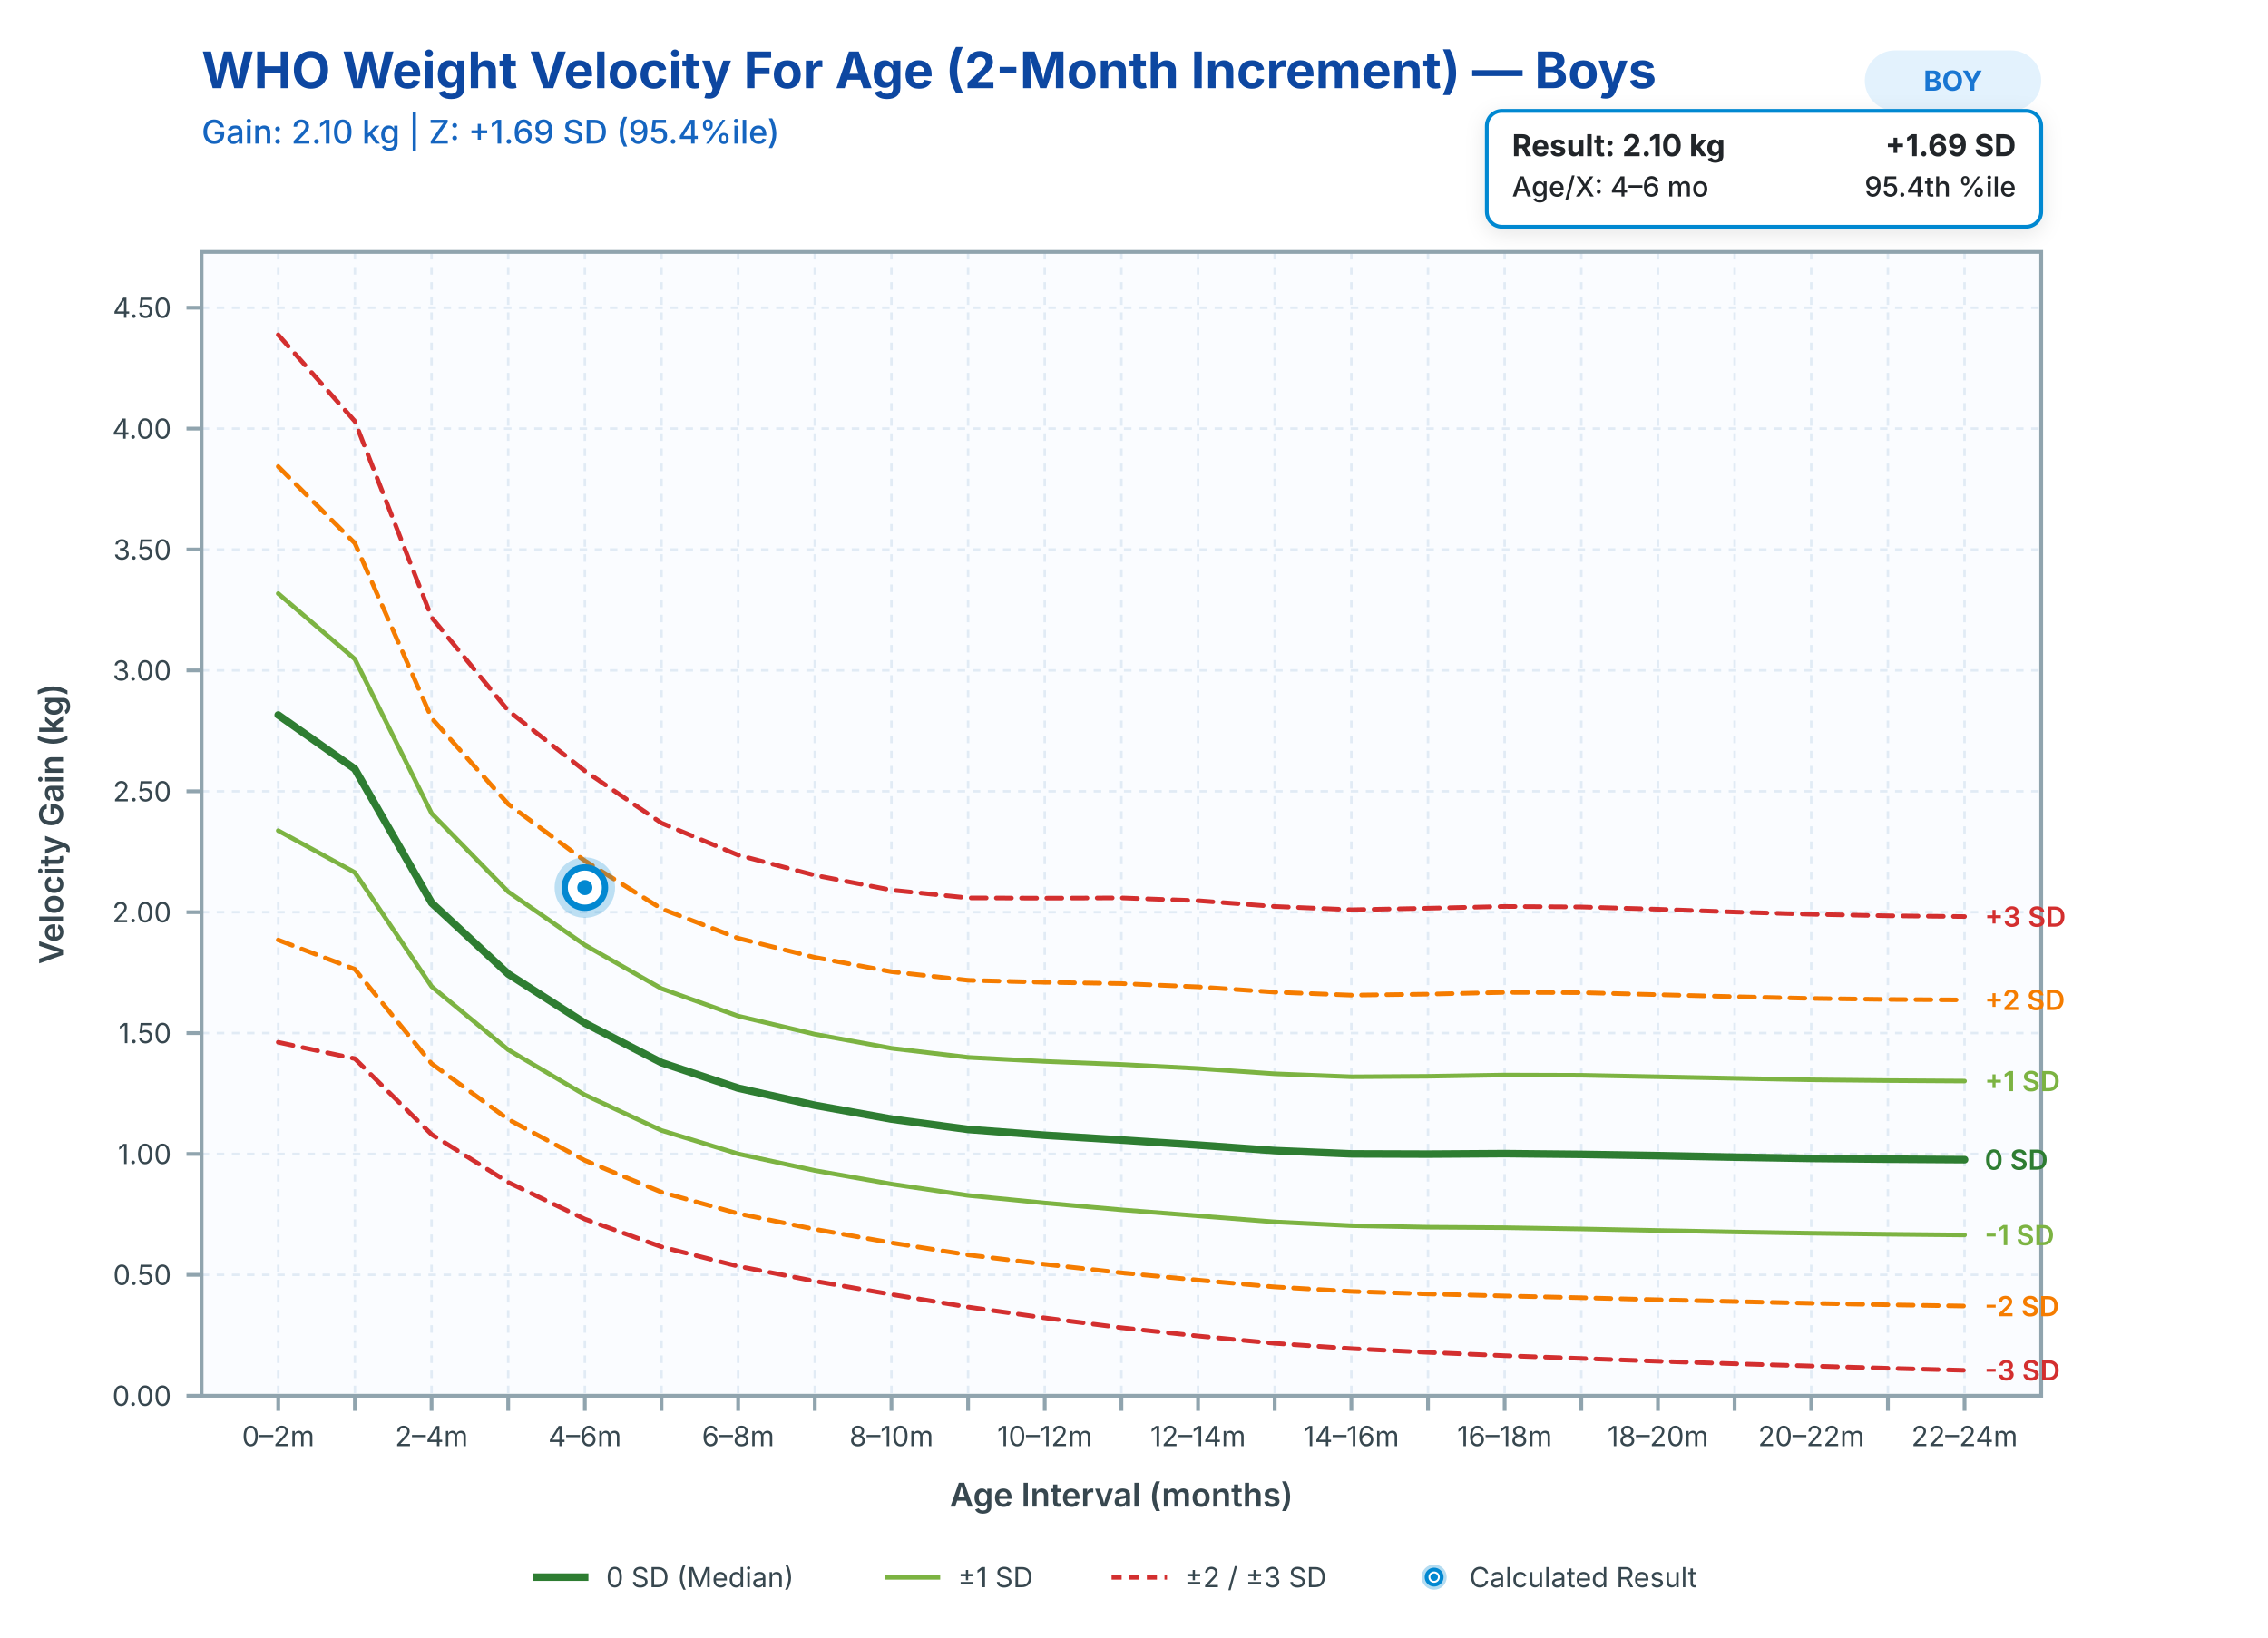
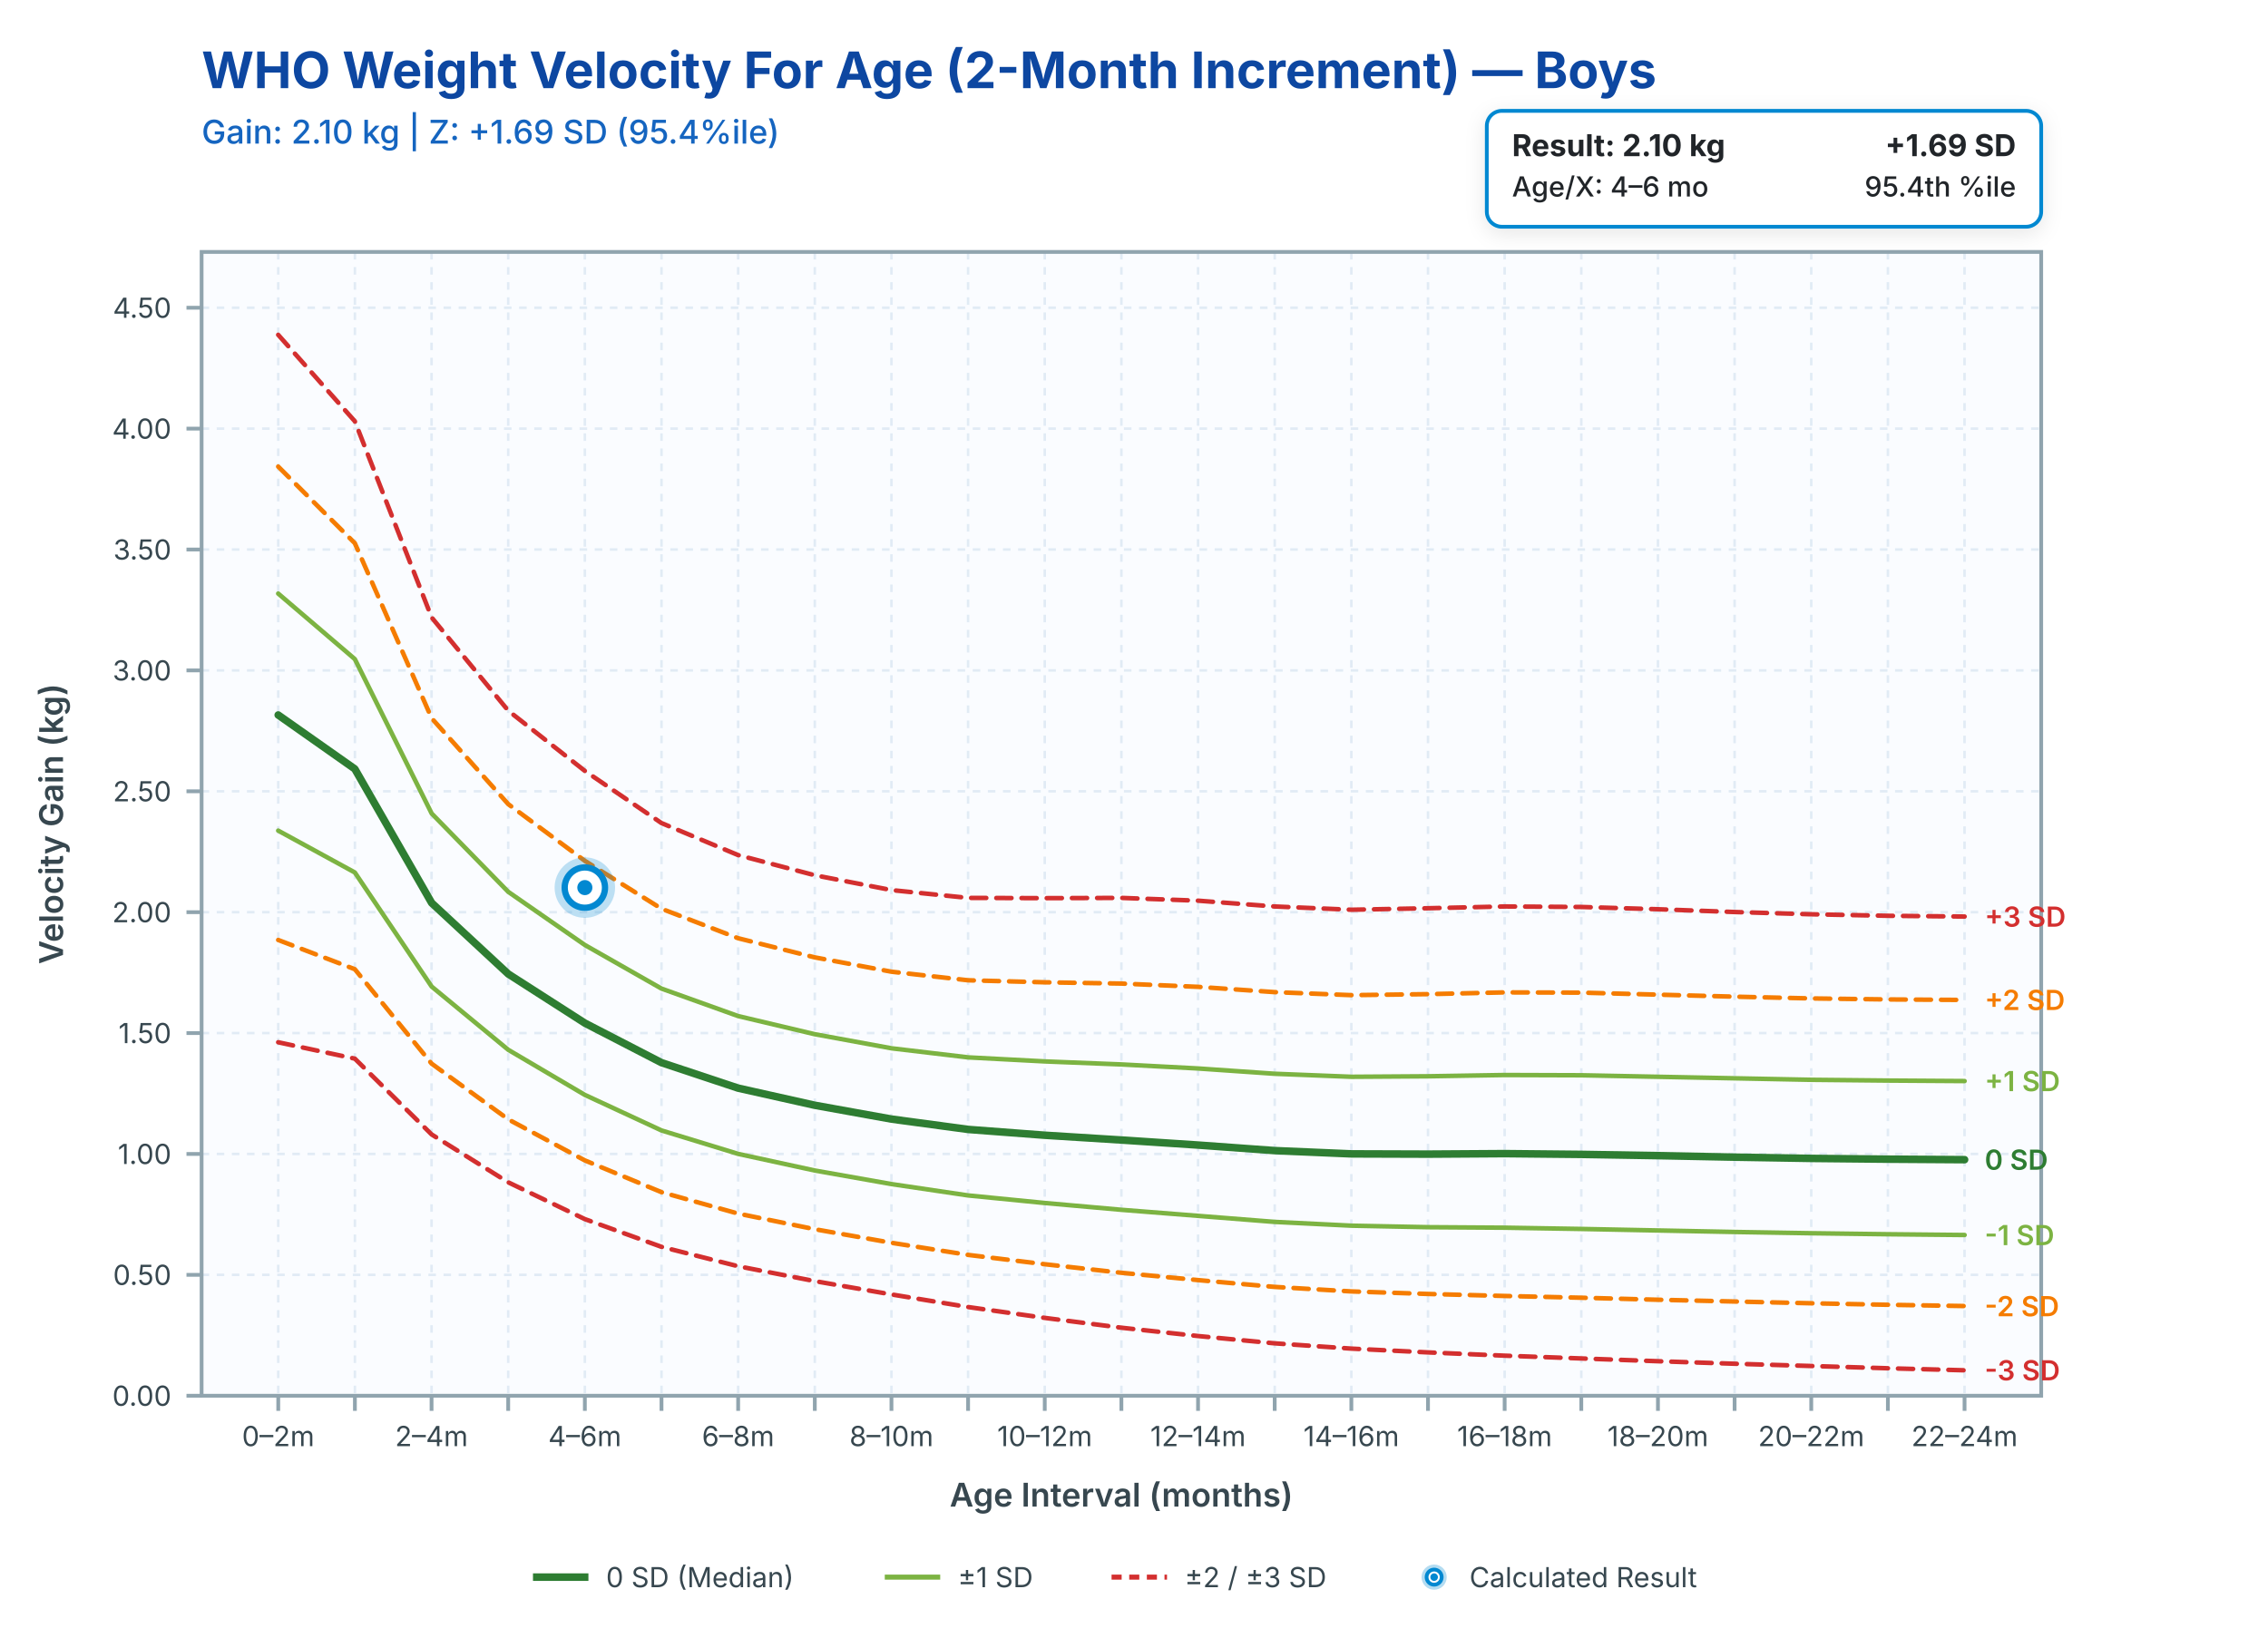
<svg xmlns="http://www.w3.org/2000/svg" viewBox="0 0 900.0 650.0" width="900.0" height="650.0">
  <style>
    .bg { fill: rgb(255, 255, 255); }
    .chart-bg { fill: rgb(250, 252, 255); }
    .title { font-family: system-ui, -apple-system, sans-serif; font-size: 20px; font-weight: 700; fill: rgb(13, 71, 161); }
    .subtitle { font-family: system-ui, -apple-system, sans-serif; font-size: 13px; font-weight: 500; fill: rgb(21, 101, 192); }
    .axis-title { font-family: system-ui, -apple-system, sans-serif; font-size: 13px; font-weight: 600; fill: rgb(55, 71, 79); }
    .tick-label { font-family: system-ui, -apple-system, sans-serif; font-size: 11px; fill: rgb(55, 71, 79); }
    .curve-label { font-family: system-ui, -apple-system, sans-serif; font-size: 11px; font-weight: 600; }
    .grid-line { stroke: rgb(225, 235, 245); stroke-width: 1; stroke-dasharray: 3,3; }
    .axis-line { stroke: rgb(144, 164, 174); stroke-width: 1.5; }
    .callout-box { fill: rgba(255, 255, 255, 1.00); stroke: rgb(2, 136, 209); stroke-width: 1.5; rx: 6; ry: 6; filter: drop-shadow(0px 2px 4px rgba(0,0,0,0.1)); }
    .callout-text-bold { font-family: system-ui, -apple-system, sans-serif; font-size: 12px; font-weight: 700; fill: rgb(33, 37, 41); }
    .callout-text { font-family: system-ui, -apple-system, sans-serif; font-size: 11px; font-weight: 500; fill: rgb(33, 37, 41); }
    .badge-bg { fill: rgb(227, 242, 253); rx: 12; ry: 12; }
    .badge-text { font-family: system-ui, -apple-system, sans-serif; font-size: 11px; font-weight: 700; fill: rgb(25, 118, 210); }
  </style>
  <rect class="bg" width="900.0" height="650.0" />
  <g transform="translate(80.0, 35)">
    <text class="title" x="0" y="0">WHO Weight Velocity For Age (2-Month Increment) — Boys</text>
    <text class="subtitle" x="0" y="22">Gain: 2.10 kg | Z: +1.69 SD (95.4%ile)</text>
-   </g>
-   <g transform="translate(740.0, 20)">
-     <rect class="badge-bg" width="70" height="24" />
-     <text class="badge-text" x="35" y="16" text-anchor="middle">BOY</text>
  </g>
  <rect class="chart-bg" x="80.0" y="100.0" width="730.0" height="454.0" />
  <line class="grid-line" x1="110.417" y1="100.0" x2="110.417" y2="554.0" />
  <line class="grid-line" x1="140.833" y1="100.0" x2="140.833" y2="554.0" />
  <line class="grid-line" x1="171.25" y1="100.0" x2="171.25" y2="554.0" />
  <line class="grid-line" x1="201.667" y1="100.0" x2="201.667" y2="554.0" />
  <line class="grid-line" x1="232.083" y1="100.0" x2="232.083" y2="554.0" />
  <line class="grid-line" x1="262.5" y1="100.0" x2="262.5" y2="554.0" />
  <line class="grid-line" x1="292.917" y1="100.0" x2="292.917" y2="554.0" />
  <line class="grid-line" x1="323.333" y1="100.0" x2="323.333" y2="554.0" />
  <line class="grid-line" x1="353.75" y1="100.0" x2="353.75" y2="554.0" />
  <line class="grid-line" x1="384.167" y1="100.0" x2="384.167" y2="554.0" />
  <line class="grid-line" x1="414.583" y1="100.0" x2="414.583" y2="554.0" />
  <line class="grid-line" x1="445.0" y1="100.0" x2="445.0" y2="554.0" />
  <line class="grid-line" x1="475.417" y1="100.0" x2="475.417" y2="554.0" />
  <line class="grid-line" x1="505.833" y1="100.0" x2="505.833" y2="554.0" />
  <line class="grid-line" x1="536.25" y1="100.0" x2="536.25" y2="554.0" />
  <line class="grid-line" x1="566.667" y1="100.0" x2="566.667" y2="554.0" />
  <line class="grid-line" x1="597.083" y1="100.0" x2="597.083" y2="554.0" />
  <line class="grid-line" x1="627.5" y1="100.0" x2="627.5" y2="554.0" />
  <line class="grid-line" x1="657.917" y1="100.0" x2="657.917" y2="554.0" />
  <line class="grid-line" x1="688.333" y1="100.0" x2="688.333" y2="554.0" />
  <line class="grid-line" x1="718.75" y1="100.0" x2="718.75" y2="554.0" />
  <line class="grid-line" x1="749.167" y1="100.0" x2="749.167" y2="554.0" />
  <line class="grid-line" x1="779.583" y1="100.0" x2="779.583" y2="554.0" />
  <line class="grid-line" x1="80.0" y1="554.0" x2="810.0" y2="554.0" />
  <line class="grid-line" x1="80.0" y1="506.016" x2="810.0" y2="506.016" />
  <line class="grid-line" x1="80.0" y1="458.033" x2="810.0" y2="458.033" />
  <line class="grid-line" x1="80.0" y1="410.049" x2="810.0" y2="410.049" />
  <line class="grid-line" x1="80.0" y1="362.066" x2="810.0" y2="362.066" />
  <line class="grid-line" x1="80.0" y1="314.082" x2="810.0" y2="314.082" />
  <line class="grid-line" x1="80.0" y1="266.099" x2="810.0" y2="266.099" />
  <line class="grid-line" x1="80.0" y1="218.115" x2="810.0" y2="218.115" />
  <line class="grid-line" x1="80.0" y1="170.132" x2="810.0" y2="170.132" />
  <line class="grid-line" x1="80.0" y1="122.148" x2="810.0" y2="122.148" />
  <rect class="axis-line" fill="none" x="80.0" y="100.0" width="730.0" height="454.0" />
  <line class="axis-line" x1="110.417" y1="554.0" x2="110.417" y2="560.0" />
  <text class="tick-label" x="110.417" y="574.0" text-anchor="middle">0–2m</text>
  <line class="axis-line" x1="140.833" y1="554.0" x2="140.833" y2="560.0" />
  <line class="axis-line" x1="171.25" y1="554.0" x2="171.25" y2="560.0" />
  <text class="tick-label" x="171.25" y="574.0" text-anchor="middle">2–4m</text>
  <line class="axis-line" x1="201.667" y1="554.0" x2="201.667" y2="560.0" />
  <line class="axis-line" x1="232.083" y1="554.0" x2="232.083" y2="560.0" />
  <text class="tick-label" x="232.083" y="574.0" text-anchor="middle">4–6m</text>
  <line class="axis-line" x1="262.5" y1="554.0" x2="262.5" y2="560.0" />
  <line class="axis-line" x1="292.917" y1="554.0" x2="292.917" y2="560.0" />
  <text class="tick-label" x="292.917" y="574.0" text-anchor="middle">6–8m</text>
  <line class="axis-line" x1="323.333" y1="554.0" x2="323.333" y2="560.0" />
  <line class="axis-line" x1="353.75" y1="554.0" x2="353.75" y2="560.0" />
  <text class="tick-label" x="353.75" y="574.0" text-anchor="middle">8–10m</text>
  <line class="axis-line" x1="384.167" y1="554.0" x2="384.167" y2="560.0" />
  <line class="axis-line" x1="414.583" y1="554.0" x2="414.583" y2="560.0" />
  <text class="tick-label" x="414.583" y="574.0" text-anchor="middle">10–12m</text>
  <line class="axis-line" x1="445.0" y1="554.0" x2="445.0" y2="560.0" />
  <line class="axis-line" x1="475.417" y1="554.0" x2="475.417" y2="560.0" />
  <text class="tick-label" x="475.417" y="574.0" text-anchor="middle">12–14m</text>
  <line class="axis-line" x1="505.833" y1="554.0" x2="505.833" y2="560.0" />
  <line class="axis-line" x1="536.25" y1="554.0" x2="536.25" y2="560.0" />
  <text class="tick-label" x="536.25" y="574.0" text-anchor="middle">14–16m</text>
  <line class="axis-line" x1="566.667" y1="554.0" x2="566.667" y2="560.0" />
  <line class="axis-line" x1="597.083" y1="554.0" x2="597.083" y2="560.0" />
  <text class="tick-label" x="597.083" y="574.0" text-anchor="middle">16–18m</text>
  <line class="axis-line" x1="627.5" y1="554.0" x2="627.5" y2="560.0" />
  <line class="axis-line" x1="657.917" y1="554.0" x2="657.917" y2="560.0" />
  <text class="tick-label" x="657.917" y="574.0" text-anchor="middle">18–20m</text>
  <line class="axis-line" x1="688.333" y1="554.0" x2="688.333" y2="560.0" />
  <line class="axis-line" x1="718.75" y1="554.0" x2="718.75" y2="560.0" />
  <text class="tick-label" x="718.75" y="574.0" text-anchor="middle">20–22m</text>
  <line class="axis-line" x1="749.167" y1="554.0" x2="749.167" y2="560.0" />
  <line class="axis-line" x1="779.583" y1="554.0" x2="779.583" y2="560.0" />
  <text class="tick-label" x="779.583" y="574.0" text-anchor="middle">22–24m</text>
  <text class="axis-title" x="445.0" y="598.0" text-anchor="middle">Age Interval (months)</text>
  <line class="axis-line" x1="74.0" y1="554.0" x2="80.0" y2="554.0" />
  <text class="tick-label" x="68.0" y="558.0" text-anchor="end">0.00</text>
  <line class="axis-line" x1="74.0" y1="506.016" x2="80.0" y2="506.016" />
  <text class="tick-label" x="68.0" y="510.016" text-anchor="end">0.50</text>
  <line class="axis-line" x1="74.0" y1="458.033" x2="80.0" y2="458.033" />
  <text class="tick-label" x="68.0" y="462.033" text-anchor="end">1.00</text>
  <line class="axis-line" x1="74.0" y1="410.049" x2="80.0" y2="410.049" />
  <text class="tick-label" x="68.0" y="414.049" text-anchor="end">1.50</text>
  <line class="axis-line" x1="74.0" y1="362.066" x2="80.0" y2="362.066" />
  <text class="tick-label" x="68.0" y="366.066" text-anchor="end">2.00</text>
  <line class="axis-line" x1="74.0" y1="314.082" x2="80.0" y2="314.082" />
  <text class="tick-label" x="68.0" y="318.082" text-anchor="end">2.50</text>
  <line class="axis-line" x1="74.0" y1="266.099" x2="80.0" y2="266.099" />
  <text class="tick-label" x="68.0" y="270.099" text-anchor="end">3.00</text>
  <line class="axis-line" x1="74.0" y1="218.115" x2="80.0" y2="218.115" />
  <text class="tick-label" x="68.0" y="222.115" text-anchor="end">3.50</text>
  <line class="axis-line" x1="74.0" y1="170.132" x2="80.0" y2="170.132" />
  <text class="tick-label" x="68.0" y="174.132" text-anchor="end">4.00</text>
  <line class="axis-line" x1="74.0" y1="122.148" x2="80.0" y2="122.148" />
  <text class="tick-label" x="68.0" y="126.148" text-anchor="end">4.50</text>
  <text class="axis-title" x="0" y="0" transform="translate(25, 327.0) rotate(-90)" text-anchor="middle">Velocity Gain (kg)</text>
  <path d="M 110.4 413.7 L 140.8 420.2 L 171.3 450.3 L 201.7 469.3 L 232.1 483.9 L 262.5 494.9 L 292.9 502.6 L 323.3 508.5 L 353.8 513.8 L 384.2 518.8 L 414.6 523.1 L 445.0 527.0 L 475.4 530.3 L 505.8 533.2 L 536.3 535.3 L 566.7 536.8 L 597.1 538.1 L 627.5 539.2 L 657.9 540.3 L 688.3 541.3 L 718.8 542.2 L 749.2 543.1 L 779.6 543.9" fill="none" stroke="rgb(211, 47, 47)" stroke-width="1.8" stroke-dasharray="6,4" stroke-linecap="round" stroke-linejoin="round" />
  <text class="curve-label" x="787.583" y="547.895" fill="rgb(211, 47, 47)">-3 SD</text>
  <path d="M 110.4 373.1 L 140.8 384.7 L 171.3 422.2 L 201.7 444.3 L 232.1 460.6 L 262.5 473.2 L 292.9 481.7 L 323.3 487.9 L 353.8 493.3 L 384.2 498.1 L 414.6 501.8 L 445.0 505.2 L 475.4 508.1 L 505.8 510.8 L 536.3 512.6 L 566.7 513.6 L 597.1 514.4 L 627.5 515.1 L 657.9 515.9 L 688.3 516.6 L 718.8 517.3 L 749.2 517.9 L 779.6 518.4" fill="none" stroke="rgb(245, 124, 0)" stroke-width="1.8" stroke-dasharray="6,4" stroke-linecap="round" stroke-linejoin="round" />
  <text class="curve-label" x="787.583" y="522.45" fill="rgb(245, 124, 0)">-2 SD</text>
  <path d="M 110.4 329.7 L 140.8 346.3 L 171.3 391.6 L 201.7 416.7 L 232.1 434.6 L 262.5 448.7 L 292.9 458.0 L 323.3 464.6 L 353.8 470.0 L 384.2 474.5 L 414.6 477.5 L 445.0 480.2 L 475.4 482.6 L 505.8 485.0 L 536.3 486.5 L 566.7 487.1 L 597.1 487.3 L 627.5 487.8 L 657.9 488.4 L 688.3 489.0 L 718.8 489.5 L 749.2 489.9 L 779.6 490.2" fill="none" stroke="rgb(124, 179, 66)" stroke-width="1.8" stroke-linecap="round" stroke-linejoin="round" />
  <text class="curve-label" x="787.583" y="494.23" fill="rgb(124, 179, 66)">-1 SD</text>
  <path d="M 110.4 283.8 L 140.8 305.2 L 171.3 358.4 L 201.7 386.6 L 232.1 406.1 L 262.5 421.8 L 292.9 431.9 L 323.3 438.7 L 353.8 444.2 L 384.2 448.3 L 414.6 450.6 L 445.0 452.5 L 475.4 454.5 L 505.8 456.7 L 536.3 458.0 L 566.7 458.1 L 597.1 457.9 L 627.5 458.2 L 657.9 458.7 L 688.3 459.3 L 718.8 459.8 L 749.2 460.1 L 779.6 460.3" fill="none" stroke="rgb(46, 125, 50)" stroke-width="3.0" stroke-linecap="round" stroke-linejoin="round" />
  <text class="curve-label" x="787.583" y="464.301" fill="rgb(46, 125, 50)">0 SD</text>
  <path d="M 110.4 235.6 L 140.8 261.6 L 171.3 322.9 L 201.7 354.0 L 232.1 375.1 L 262.5 392.4 L 292.9 403.3 L 323.3 410.5 L 353.8 416.1 L 384.2 419.7 L 414.6 421.3 L 445.0 422.5 L 475.4 424.1 L 505.8 426.2 L 536.3 427.4 L 566.7 427.2 L 597.1 426.7 L 627.5 426.8 L 657.9 427.4 L 688.3 428.0 L 718.8 428.6 L 749.2 428.9 L 779.6 429.1" fill="none" stroke="rgb(124, 179, 66)" stroke-width="1.8" stroke-linecap="round" stroke-linejoin="round" />
  <text class="curve-label" x="787.583" y="433.105" fill="rgb(124, 179, 66)">+1 SD</text>
  <path d="M 110.4 185.2 L 140.8 215.6 L 171.3 285.1 L 201.7 319.2 L 232.1 341.7 L 262.5 360.7 L 292.9 372.4 L 323.3 380.0 L 353.8 385.7 L 384.2 389.1 L 414.6 389.9 L 445.0 390.4 L 475.4 391.7 L 505.8 393.8 L 536.3 395.0 L 566.7 394.6 L 597.1 393.9 L 627.5 394.0 L 657.9 394.8 L 688.3 395.6 L 718.8 396.3 L 749.2 396.7 L 779.6 396.9" fill="none" stroke="rgb(245, 124, 0)" stroke-width="1.8" stroke-dasharray="6,4" stroke-linecap="round" stroke-linejoin="round" />
  <text class="curve-label" x="787.583" y="400.894" fill="rgb(245, 124, 0)">+2 SD</text>
  <path d="M 110.4 132.9 L 140.8 167.2 L 171.3 245.1 L 201.7 282.1 L 232.1 306.0 L 262.5 326.7 L 292.9 339.4 L 323.3 347.4 L 353.8 353.3 L 384.2 356.4 L 414.6 356.5 L 445.0 356.4 L 475.4 357.5 L 505.8 359.8 L 536.3 361.1 L 566.7 360.5 L 597.1 359.8 L 627.5 360.0 L 657.9 360.9 L 688.3 362.0 L 718.8 362.9 L 749.2 363.5 L 779.6 363.8" fill="none" stroke="rgb(211, 47, 47)" stroke-width="1.8" stroke-dasharray="6,4" stroke-linecap="round" stroke-linejoin="round" />
  <text class="curve-label" x="787.583" y="367.828" fill="rgb(211, 47, 47)">+3 SD</text>
  <g transform="translate(232.0833, 352.3072)">
    <circle r="12.0" fill="rgba(2, 136, 209, 1.00)" opacity="0.25" />
    <circle r="8.0" fill="rgb(255, 255, 255)" stroke="rgb(2, 136, 209)" stroke-width="2.5" />
    <circle r="3.0" fill="rgb(2, 136, 209)" />
  </g>
  <g transform="translate(590.0, 44.0)">
    <rect class="callout-box" width="220.0" height="46.0" />
    <text class="callout-text-bold" x="10" y="18">Result: 2.10 kg</text>
    <text class="callout-text" x="10" y="34">Age/X: 4–6 mo</text>
    <text class="callout-text-bold" x="210.0" y="18" text-anchor="end">+1.69 SD</text>
    <text class="callout-text" x="210.0" y="34" text-anchor="end">95.4th %ile</text>
  </g>
  <g>
    <line x1="211.5" y1="626.0" x2="233.5" y2="626.0" stroke="rgb(46, 125, 50)" stroke-width="3.0" />
    <text class="tick-label" x="240.5" y="630.0">0 SD (Median)</text>
    <line x1="351.1" y1="626.0" x2="373.1" y2="626.0" stroke="rgb(124, 179, 66)" stroke-width="2.0" />
    <text class="tick-label" x="380.1" y="630.0">±1 SD</text>
    <line x1="441.1" y1="626.0" x2="463.1" y2="626.0" stroke="rgb(211, 47, 47)" stroke-width="2.0" stroke-dasharray="4,3" />
    <text class="tick-label" x="470.1" y="630.0">±2 / ±3 SD</text>
    <circle cx="569.1" cy="626.0" r="5" fill="rgba(2, 136, 209, 1.00)" opacity="0.3" />
    <circle cx="569.1" cy="626.0" r="3" fill="rgb(255, 255, 255)" stroke="rgb(2, 136, 209)" stroke-width="1.5" />
    <circle cx="569.1" cy="626.0" r="1.5" fill="rgb(2, 136, 209)" />
    <text class="tick-label" x="583.1" y="630.0">Calculated Result</text>
  </g>
</svg>
